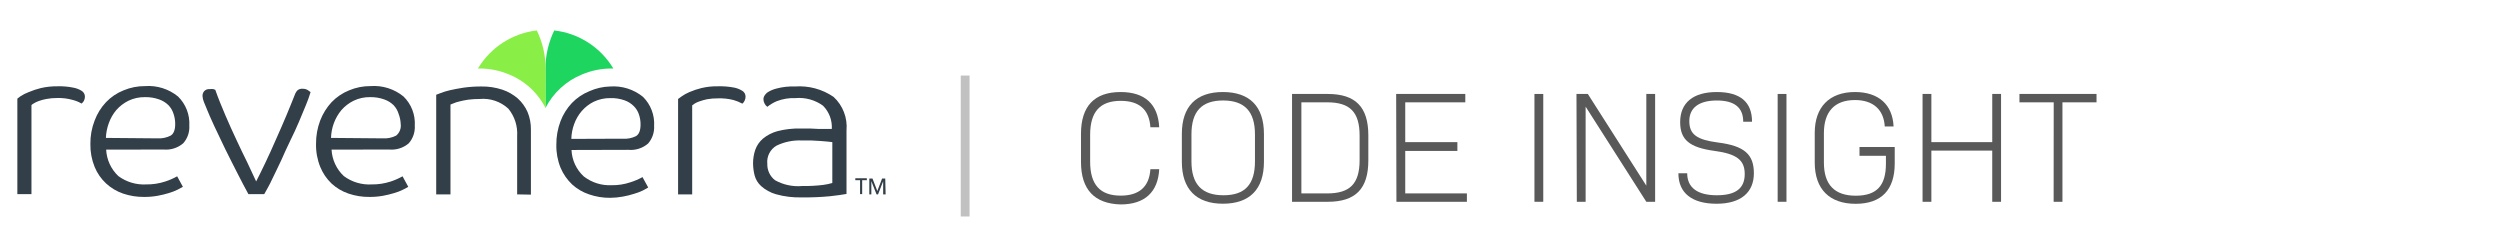
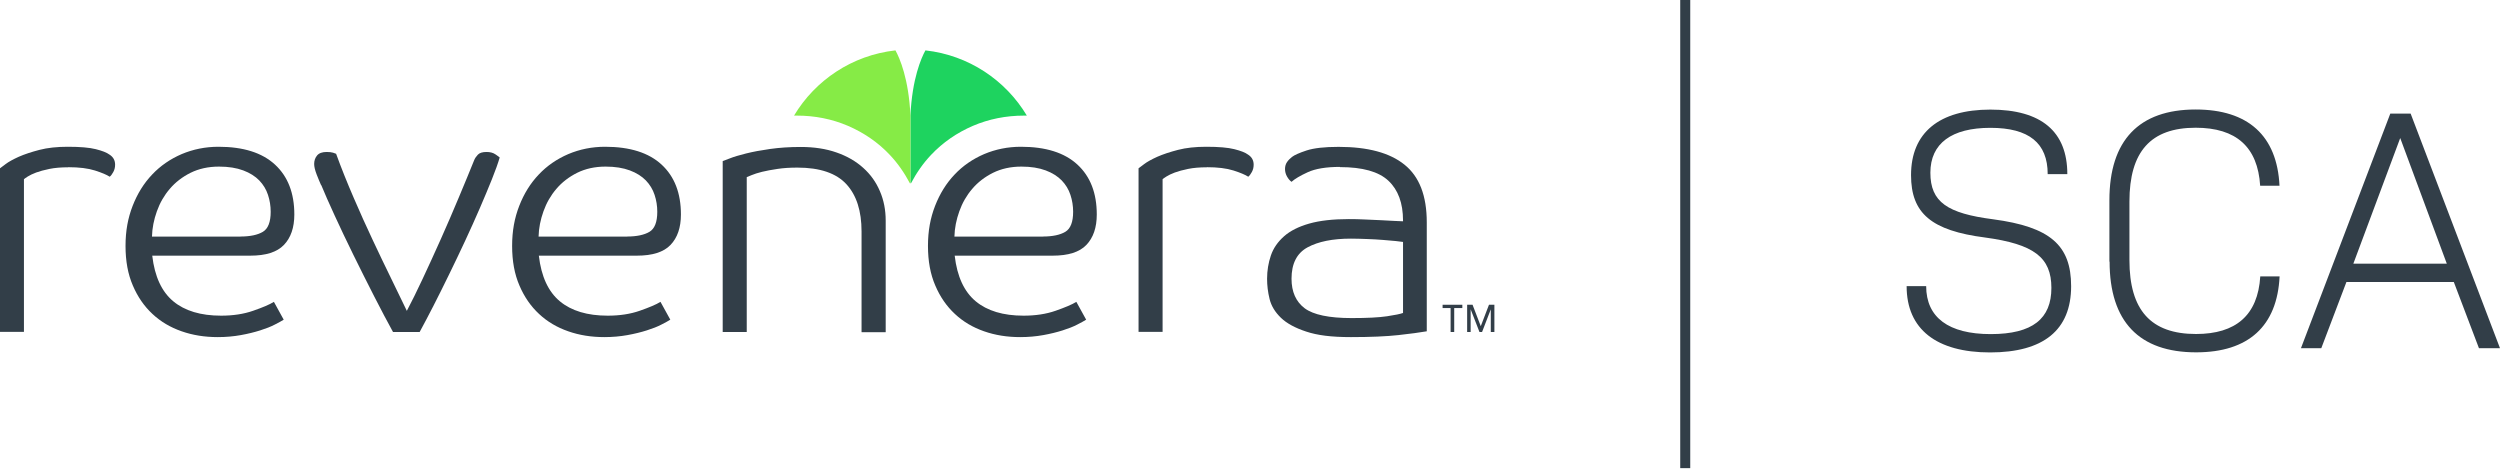
- <svg xmlns="http://www.w3.org/2000/svg" version="1.1" viewBox="0 0 246.3 24.08" data-name="Layer 1" id="Layer_1">
-   <defs id="defs68">
-     <style id="style66">.cls-1{fill:#c1c1c1;}.cls-2{fill:#323e48;}.cls-3{fill:#1ed65f;}.cls-4{fill:#89ee46;}.cls-5{fill:#595959;}</style>
+ <svg xmlns="http://www.w3.org/2000/svg" id="b" viewBox="0 0 249.55 46.73">
+   <defs>
+     <style>.d{fill:#86eb46;}.e{fill:#323e48;}.f{fill:#1ed35f;}.g{fill:none;stroke:#323e48;stroke-miterlimit:10;stroke-width:1px;}</style>
  </defs>
-   <rect style="stroke-width:0.868" height="13.885" width="0.868" y="7.443" x="94.653" class="cls-1" id="Separator" />
-   <path style="stroke-width:0.868" id="path71" d="M 5.624,9.656 A 5.476,5.476 0 0 0 4.565,9.752 4.461,4.461 0 0 0 3.801,9.96 2.551,2.551 0 0 0 3.315,10.194 0.989,0.989 0 0 0 3.099,10.35 v 8.774 H 1.71 V 9.717 L 2.031,9.474 A 4.061,4.061 0 0 1 2.829,9.075 7.715,7.715 0 0 1 4.027,8.676 6.89,6.89 0 0 1 5.65,8.502 6.778,6.778 0 0 1 7.255,8.641 2.3,2.3 0 0 1 8.036,8.945 0.66,0.66 0 0 1 8.366,9.526 0.868,0.868 0 0 1 8.262,9.943 0.955,0.955 0 0 1 8.036,10.203 3.341,3.341 0 0 0 7.169,9.847 5.068,5.068 0 0 0 5.624,9.656 Z" class="cls-2" />
-   <path style="stroke-width:0.868" id="path73" d="m 10.458,14.742 a 3.844,3.844 0 0 0 1.198,2.603 4.235,4.235 0 0 0 2.76,0.824 5.771,5.771 0 0 0 1.84,-0.278 6.465,6.465 0 0 0 1.198,-0.521 l 0.564,1.033 c -0.113,0.069 -0.286,0.165 -0.512,0.278 a 5.294,5.294 0 0 1 -0.868,0.338 9.546,9.546 0 0 1 -1.111,0.269 7.081,7.081 0 0 1 -1.328,0.113 6.222,6.222 0 0 1 -2.074,-0.33 4.73,4.73 0 0 1 -1.675,-0.998 4.608,4.608 0 0 1 -1.128,-1.631 5.745,5.745 0 0 1 -0.417,-2.265 6.162,6.162 0 0 1 0.417,-2.3 5.38,5.38 0 0 1 1.119,-1.805 4.851,4.851 0 0 1 1.736,-1.172 5.389,5.389 0 0 1 2.117,-0.417 4.608,4.608 0 0 1 3.246,1.024 3.723,3.723 0 0 1 1.111,2.872 2.387,2.387 0 0 1 -0.599,1.736 2.603,2.603 0 0 1 -1.935,0.616 z m 5.068,-1.111 a 2.508,2.508 0 0 0 1.284,-0.269 c 0.304,-0.182 0.451,-0.564 0.451,-1.154 A 3.081,3.081 0 0 0 17.105,11.236 2.178,2.178 0 0 0 16.602,10.368 2.482,2.482 0 0 0 15.682,9.795 3.931,3.931 0 0 0 14.285,9.569 3.636,3.636 0 0 0 12.653,9.925 3.87,3.87 0 0 0 11.456,10.845 4.139,4.139 0 0 0 10.718,12.138 4.721,4.721 0 0 0 10.432,13.587 Z" class="cls-2" />
-   <path style="stroke-width:0.868" id="path75" d="m 20.351,10.68 c -0.069,-0.148 -0.156,-0.356 -0.252,-0.607 a 1.831,1.831 0 0 1 -0.148,-0.607 0.72,0.72 0 0 1 0.165,-0.486 0.66,0.66 0 0 1 0.547,-0.2 1.354,1.354 0 0 1 0.364,0 l 0.182,0.069 c 0.304,0.868 0.642,1.675 0.998,2.517 0.356,0.842 0.738,1.666 1.102,2.447 0.364,0.781 0.72,1.519 1.059,2.204 l 0.868,1.857 q 0.391,-0.755 0.911,-1.848 0.521,-1.093 1.041,-2.291 0.538,-1.198 1.041,-2.395 c 0.33,-0.798 0.625,-1.51 0.868,-2.135 a 1.059,1.059 0 0 1 0.208,-0.304 0.686,0.686 0 0 1 0.503,-0.156 0.911,0.911 0 0 1 0.512,0.13 2.265,2.265 0 0 1 0.278,0.2 12.366,12.366 0 0 1 -0.451,1.258 c -0.2,0.503 -0.434,1.05 -0.686,1.649 -0.252,0.599 -0.547,1.232 -0.868,1.883 -0.321,0.651 -0.599,1.284 -0.894,1.944 -0.295,0.66 -0.607,1.232 -0.868,1.805 -0.26,0.573 -0.555,1.076 -0.798,1.51 h -1.562 c -0.321,-0.59 -0.686,-1.276 -1.085,-2.065 -0.399,-0.79 -0.807,-1.579 -1.198,-2.378 -0.391,-0.798 -0.746,-1.545 -1.076,-2.256 -0.33,-0.712 -0.581,-1.293 -0.764,-1.744 z" class="cls-2" />
-   <path style="stroke-width:0.868" id="path77" d="m 32.665,14.742 a 3.844,3.844 0 0 0 1.206,2.603 4.192,4.192 0 0 0 2.751,0.824 5.823,5.823 0 0 0 1.848,-0.278 6.604,6.604 0 0 0 1.189,-0.521 l 0.564,1.033 a 4.591,4.591 0 0 1 -0.512,0.278 4.86,4.86 0 0 1 -0.868,0.338 9.954,9.954 0 0 1 -1.111,0.269 7.212,7.212 0 0 1 -1.328,0.113 6.188,6.188 0 0 1 -2.074,-0.33 4.652,4.652 0 0 1 -1.675,-0.998 4.747,4.747 0 0 1 -1.102,-1.623 5.745,5.745 0 0 1 -0.417,-2.274 6.335,6.335 0 0 1 0.408,-2.3 5.667,5.667 0 0 1 1.119,-1.805 4.973,4.973 0 0 1 1.736,-1.172 5.346,5.346 0 0 1 2.109,-0.417 4.599,4.599 0 0 1 3.246,1.024 3.697,3.697 0 0 1 1.111,2.872 2.421,2.421 0 0 1 -0.59,1.736 2.603,2.603 0 0 1 -1.944,0.616 z m 5.068,-1.111 A 2.517,2.517 0 0 0 39.026,13.362 1.258,1.258 0 0 0 39.477,12.208 3.089,3.089 0 0 0 39.278,11.236 2.161,2.161 0 0 0 38.783,10.368 2.456,2.456 0 0 0 37.855,9.795 3.844,3.844 0 0 0 36.466,9.569 3.61,3.61 0 0 0 34.835,9.925 3.87,3.87 0 0 0 33.637,10.845 a 4.339,4.339 0 0 0 -0.746,1.293 4.469,4.469 0 0 0 -0.278,1.449 z" class="cls-2" />
-   <path style="stroke-width:0.868" id="path79" d="m 50.95,19.15 v -5.736 a 3.862,3.862 0 0 0 -0.868,-2.708 3.662,3.662 0 0 0 -2.82,-0.955 8.982,8.982 0 0 0 -1.137,0.069 C 45.778,9.873 45.483,9.934 45.257,9.995 a 2.942,2.942 0 0 0 -0.59,0.191 l -0.286,0.113 v 8.852 H 42.975 V 9.335 l 0.408,-0.156 a 6.387,6.387 0 0 1 0.929,-0.286 q 0.59,-0.139 1.38,-0.26 a 12.271,12.271 0 0 1 1.736,-0.113 6.283,6.283 0 0 1 2.057,0.312 4.547,4.547 0 0 1 1.527,0.868 3.957,3.957 0 0 1 0.963,1.336 4.339,4.339 0 0 1 0.33,1.736 v 6.404 z" class="cls-2" />
-   <path style="stroke-width:0.868" id="path81" d="m 56.304,14.776 a 3.766,3.766 0 0 0 1.206,2.603 4.148,4.148 0 0 0 2.751,0.868 5.493,5.493 0 0 0 1.84,-0.286 6.561,6.561 0 0 0 1.198,-0.512 l 0.564,1.024 c -0.113,0.069 -0.278,0.165 -0.512,0.286 a 5.207,5.207 0 0 1 -0.868,0.33 8.296,8.296 0 0 1 -1.111,0.278 7.238,7.238 0 0 1 -1.267,0.122 6.179,6.179 0 0 1 -2.065,-0.338 4.625,4.625 0 0 1 -1.684,-0.989 4.894,4.894 0 0 1 -1.128,-1.631 5.745,5.745 0 0 1 -0.417,-2.274 6.387,6.387 0 0 1 0.408,-2.308 5.424,5.424 0 0 1 1.119,-1.796 4.973,4.973 0 0 1 1.736,-1.172 5.32,5.32 0 0 1 2.031,-0.46 4.608,4.608 0 0 1 3.246,1.024 3.723,3.723 0 0 1 1.093,2.864 2.43,2.43 0 0 1 -0.599,1.736 2.603,2.603 0 0 1 -1.935,0.616 z M 61.373,13.665 a 2.482,2.482 0 0 0 1.284,-0.252 c 0.304,-0.182 0.451,-0.564 0.451,-1.154 a 3.037,3.037 0 0 0 -0.156,-0.972 2.074,2.074 0 0 0 -0.503,-0.824 2.43,2.43 0 0 0 -0.92,-0.581 3.888,3.888 0 0 0 -1.389,-0.217 3.68,3.68 0 0 0 -1.64,0.356 3.801,3.801 0 0 0 -1.189,0.92 4.122,4.122 0 0 0 -0.746,1.284 4.565,4.565 0 0 0 -0.278,1.458 z" class="cls-2" />
-   <path style="stroke-width:0.868" id="path83" d="m 70.719,9.691 a 5.65,5.65 0 0 0 -1.067,0.087 6.075,6.075 0 0 0 -0.764,0.217 2.239,2.239 0 0 0 -0.477,0.226 1.605,1.605 0 0 0 -0.217,0.156 V 19.15 H 66.805 V 9.752 l 0.33,-0.243 a 4.061,4.061 0 0 1 0.781,-0.434 7.29,7.29 0 0 1 1.189,-0.399 6.509,6.509 0 0 1 1.623,-0.174 7.472,7.472 0 0 1 1.614,0.13 2.43,2.43 0 0 1 0.772,0.304 0.66,0.66 0 0 1 0.338,0.59 0.868,0.868 0 0 1 -0.104,0.417 0.798,0.798 0 0 1 -0.208,0.269 4.339,4.339 0 0 0 -0.868,-0.356 5.415,5.415 0 0 0 -1.553,-0.165 z" class="cls-2" />
-   <path style="stroke-width:0.868" id="path85" d="m 78.382,9.665 a 4.617,4.617 0 0 0 -1.857,0.304 3.949,3.949 0 0 0 -0.929,0.555 0.868,0.868 0 0 1 -0.26,-0.304 0.868,0.868 0 0 1 -0.121,-0.425 0.677,0.677 0 0 1 0.121,-0.399 1.119,1.119 0 0 1 0.278,-0.295 2.933,2.933 0 0 1 0.868,-0.373 6.179,6.179 0 0 1 1.848,-0.208 5.953,5.953 0 0 1 3.792,1.024 4.001,4.001 0 0 1 1.276,3.306 v 6.257 c -0.408,0.078 -0.946,0.148 -1.631,0.226 a 25.375,25.375 0 0 1 -2.725,0.113 8.548,8.548 0 0 1 -2.603,-0.312 3.732,3.732 0 0 1 -1.449,-0.798 2.17,2.17 0 0 1 -0.651,-1.076 5.025,5.025 0 0 1 -0.148,-1.163 4.192,4.192 0 0 1 0.217,-1.336 2.603,2.603 0 0 1 0.755,-1.102 3.853,3.853 0 0 1 1.432,-0.738 8.4,8.4 0 0 1 2.274,-0.26 h 0.937 l 0.868,0.043 h 0.755 0.521 v 0 A 2.994,2.994 0 0 0 81.081,10.411 4.001,4.001 0 0 0 78.382,9.665 Z m 3.619,4.339 -0.417,-0.052 -0.738,-0.061 -0.911,-0.052 c -0.321,0 -0.634,0 -0.929,0 a 5.207,5.207 0 0 0 -2.491,0.503 1.848,1.848 0 0 0 -0.92,1.796 1.97,1.97 0 0 0 0.755,1.614 4.643,4.643 0 0 0 2.699,0.573 14.692,14.692 0 0 0 2.031,-0.104 6.205,6.205 0 0 0 0.92,-0.191 z" class="cls-2" />
-   <path style="stroke-width:0.868" id="path87" d="m 85.402,17.753 h -0.46 v 1.371 h -0.208 V 17.753 h -0.469 v -0.191 h 1.137 z" class="cls-2" />
-   <path style="stroke-width:0.868" id="path89" d="m 87.251,19.15 h -0.243 v -1.293 l -0.503,1.293 H 86.357 L 85.845,17.848 v 1.302 h -0.2 v -1.562 h 0.312 l 0.477,1.232 0.469,-1.232 h 0.312 z" class="cls-2" />
-   <path style="stroke-width:0.868" id="path91" d="m 54.604,3 a 8.678,8.678 0 0 0 -0.868,3.74 v 3.844 0.061 A 7.021,7.021 0 0 1 57.329,7.339 7.481,7.481 0 0 1 60.27,6.749 h 0.156 A 7.81,7.81 0 0 0 54.604,3 Z" class="cls-3" />
-   <path style="stroke-width:0.868" id="path93" d="m 52.885,3 a 8.574,8.574 0 0 1 0.868,3.74 v 3.844 a 0.555,0.555 0 0 0 0,0.061 A 7.316,7.316 0 0 0 52.556,8.962 7.021,7.021 0 0 0 50.16,7.339 7.411,7.411 0 0 0 47.227,6.749 H 47.088 A 7.81,7.81 0 0 1 52.885,3 Z" class="cls-4" />
-   <path style="stroke-width:0.868" id="path95" d="m 106.499,15.957 v -2.777 c 0,-2.725 1.328,-4.113 3.905,-4.113 2.378,0 3.688,1.189 3.801,3.471 h -0.868 c -0.113,-1.736 -1.093,-2.603 -2.925,-2.603 -2.031,0 -3.011,1.076 -3.011,3.341 v 2.656 c 0,2.265 0.981,3.341 3.011,3.341 1.814,0 2.812,-0.868 2.925,-2.603 h 0.868 c -0.113,2.248 -1.423,3.471 -3.801,3.471 -2.569,-0.069 -3.905,-1.458 -3.905,-4.183 z" class="cls-5" />
-   <path style="stroke-width:0.868" id="path97" d="m 116.436,15.939 v -2.742 c 0,-2.708 1.406,-4.131 4.044,-4.131 2.638,0 4.044,1.423 4.044,4.131 v 2.742 c 0,2.708 -1.406,4.131 -4.044,4.131 -2.638,0 -4.044,-1.449 -4.044,-4.131 z m 7.203,-0.043 v -2.656 c 0,-2.265 -1.033,-3.341 -3.141,-3.341 -2.109,0 -3.116,1.076 -3.116,3.341 v 2.656 c 0,2.265 1.033,3.341 3.159,3.341 2.126,0 3.098,-1.076 3.098,-3.341 z" class="cls-5" />
-   <path style="stroke-width:0.868" id="path99" d="m 127.292,9.257 h 3.515 c 2.734,0 4.001,1.276 4.001,4.079 v 2.465 c 0,2.812 -1.267,4.079 -4.001,4.079 h -3.515 z m 3.471,9.798 c 2.23,0 3.185,-0.955 3.185,-3.272 v -2.43 c 0,-2.317 -0.955,-3.272 -3.185,-3.272 h -2.551 v 8.973 z" class="cls-5" />
-   <path style="stroke-width:0.868" id="path101" d="m 137.55,9.257 h 6.812 v 0.824 h -5.918 v 3.923 h 5.137 v 0.868 h -5.137 v 4.183 h 6.075 v 0.824 h -6.943 z" class="cls-5" />
-   <path style="stroke-width:0.868" id="path103" d="m 151.174,9.257 h 0.868 V 19.879 h -0.868 z" class="cls-5" />
-   <path style="stroke-width:0.868" id="path105" d="m 155.314,9.257 h 1.119 l 5.762,9.034 V 9.257 h 0.868 V 19.879 h -0.868 l -5.979,-9.372 v 9.372 h -0.868 z" class="cls-5" />
-   <path style="stroke-width:0.868" id="path107" d="m 165.355,17.067 h 0.868 c 0,1.423 1.015,2.17 2.916,2.17 1.901,0 2.751,-0.703 2.751,-2.091 0,-1.389 -0.798,-1.987 -2.994,-2.282 -2.439,-0.33 -3.367,-1.093 -3.367,-2.829 0,-1.918 1.284,-2.968 3.61,-2.968 2.326,0 3.471,0.998 3.471,2.925 h -0.868 c 0,-1.406 -0.868,-2.091 -2.603,-2.091 -1.736,0 -2.708,0.703 -2.708,2.031 0,1.328 0.764,1.84 2.829,2.109 2.603,0.33 3.532,1.172 3.532,3.029 0,1.857 -1.25,3.003 -3.671,3.003 -2.421,0 -3.766,-1.05 -3.766,-3.003 z" class="cls-5" />
-   <path style="stroke-width:0.868" id="path109" d="m 175.135,9.257 h 0.868 V 19.879 h -0.868 z" class="cls-5" />
-   <path style="stroke-width:0.868" id="path111" d="m 178.788,16.017 v -2.933 c 0,-2.534 1.441,-4.018 3.966,-4.018 2.3,0 3.706,1.224 3.801,3.393 h -0.868 c -0.095,-1.623 -1.111,-2.603 -2.933,-2.603 -2.005,0 -3.063,1.137 -3.063,3.263 v 2.899 c 0,2.187 1.059,3.263 3.142,3.263 2.083,0 2.968,-1.015 2.968,-3.15 v -0.781 h -2.604 V 14.481 h 3.471 v 1.623 c 0,2.603 -1.31,3.975 -3.853,3.975 -2.543,0 -4.027,-1.415 -4.027,-4.061 z" class="cls-5" />
-   <path style="stroke-width:0.868" id="path113" d="m 189.411,9.257 h 0.868 v 4.747 h 5.997 V 9.257 h 0.868 V 19.879 H 196.275 v -5.042 h -5.997 v 5.042 h -0.868 z" class="cls-5" />
-   <path style="stroke-width:0.868" id="path115" d="m 202.332,10.081 h -3.376 V 9.257 H 206.55 v 0.824 h -3.358 v 9.798 h -0.868 z" class="cls-5" />
+   <g id="c">
+     <g>
+       <path class="e" d="m190.31,28.56h1.96c0,3.13,2.24,4.79,6.44,4.79s6.06-1.55,6.06-4.61-1.76-4.37-6.61-5.03c-5.37-.69-7.4-2.41-7.4-6.23,0-4.24,2.82-6.54,7.92-6.54s7.68,2.2,7.68,6.44h-1.96c0-3.1-1.86-4.62-5.72-4.62s-5.99,1.55-5.99,4.48,1.69,4.06,6.27,4.65c5.68.76,7.78,2.58,7.78,6.68,0,4.37-2.75,6.61-8.09,6.61s-8.33-2.31-8.33-6.61Z" />
+       <path class="e" d="m210.56,26.12v-6.13c0-5.99,2.96-9.06,8.61-9.06,5.24,0,8.13,2.62,8.37,7.61h-1.93c-.24-3.86-2.38-5.79-6.44-5.79-4.48,0-6.61,2.38-6.61,7.37v5.85c0,4.99,2.14,7.37,6.65,7.37,3.96,0,6.17-1.86,6.41-5.75h1.93c-.24,4.96-3.1,7.58-8.33,7.58-5.68,0-8.64-3.06-8.64-9.06Z" />
+       <path class="e" d="m244.93,28.15h-10.71l-2.51,6.61h-2.03l8.92-23.42h2.03l8.92,23.42h-2.1l-2.51-6.61Zm-10.02-1.83h9.33l-4.65-12.54-4.68,12.54Z" />
+     </g>
+     <g>
+       <path class="e" d="m6.8,16.7c-.7,0-1.32.05-1.86.16-.53.11-.98.23-1.33.36-.35.13-.63.27-.84.4-.21.13-.33.22-.38.27v15.24H0v-16.33c.07-.05.26-.19.56-.42.3-.23.74-.47,1.31-.73.57-.25,1.26-.48,2.07-.69.81-.21,1.75-.31,2.82-.31,1.24,0,2.17.08,2.8.24.63.16,1.08.33,1.35.53.39.24.58.58.58,1.02,0,.27-.06.51-.18.73-.12.22-.24.38-.36.47-.29-.19-.78-.4-1.47-.62s-1.58-.33-2.67-.33Z" />
+       <path class="e" d="m15.2,25.54c.24,2.06.94,3.57,2.09,4.53,1.15.96,2.75,1.44,4.78,1.44,1.19,0,2.26-.16,3.2-.49.95-.33,1.64-.62,2.07-.89l.98,1.78c-.19.12-.49.29-.89.49-.4.21-.89.4-1.46.58-.57.18-1.21.34-1.93.47-.72.13-1.49.2-2.31.2-1.29,0-2.49-.19-3.6-.58-1.12-.39-2.09-.96-2.91-1.73-.82-.76-1.48-1.71-1.96-2.84-.49-1.13-.73-2.44-.73-3.95s.24-2.79.71-4c.47-1.21,1.12-2.26,1.95-3.13.82-.87,1.81-1.55,2.95-2.04,1.14-.48,2.36-.73,3.67-.73,2.47,0,4.35.59,5.64,1.78,1.29,1.19,1.93,2.85,1.93,4.98,0,1.31-.35,2.32-1.04,3.04-.69.72-1.81,1.07-3.36,1.07h-9.79Zm8.8-1.93c.97,0,1.72-.16,2.24-.47.52-.31.78-.98.78-2,0-.58-.09-1.15-.27-1.69-.18-.55-.47-1.02-.87-1.44-.4-.41-.93-.75-1.6-1-.67-.25-1.47-.38-2.42-.38-1.07,0-2.01.21-2.84.62-.82.41-1.52.95-2.07,1.6-.56.65-.99,1.4-1.29,2.24-.3.84-.47,1.68-.49,2.53h8.84Z" />
+       <path class="e" d="m32.05,18.48c-.12-.27-.27-.62-.44-1.06-.17-.44-.25-.79-.25-1.05,0-.34.1-.62.29-.85.19-.23.51-.35.95-.35.27,0,.48.02.64.07.16.05.26.09.31.11.53,1.46,1.12,2.92,1.75,4.38.63,1.47,1.27,2.88,1.91,4.24.64,1.36,1.25,2.64,1.84,3.84.58,1.2,1.1,2.27,1.56,3.22.46-.87.99-1.94,1.58-3.2.59-1.26,1.2-2.59,1.82-3.98.62-1.39,1.22-2.78,1.8-4.17.58-1.38,1.09-2.62,1.53-3.71.07-.17.19-.35.36-.53.17-.18.46-.27.87-.27.36,0,.66.08.89.24.23.16.37.26.42.31-.17.58-.43,1.31-.78,2.18-.35.87-.75,1.83-1.2,2.87-.45,1.04-.94,2.13-1.47,3.27-.53,1.14-1.07,2.26-1.6,3.35-.53,1.09-1.05,2.13-1.56,3.13-.51.99-.97,1.87-1.38,2.62h-2.66c-.56-1.02-1.19-2.21-1.89-3.58-.7-1.37-1.39-2.75-2.07-4.13-.68-1.38-1.3-2.69-1.87-3.93-.57-1.24-1.01-2.24-1.33-3.02Z" />
+       <path class="e" d="m53.79,25.54c.24,2.06.94,3.57,2.09,4.53,1.15.96,2.75,1.44,4.78,1.44,1.19,0,2.26-.16,3.2-.49s1.64-.62,2.07-.89l.98,1.78c-.19.12-.49.29-.89.49-.4.21-.89.4-1.46.58-.57.18-1.21.34-1.93.47-.72.13-1.49.2-2.31.2-1.29,0-2.49-.19-3.6-.58-1.12-.39-2.09-.96-2.91-1.73-.82-.76-1.48-1.71-1.96-2.84-.49-1.13-.73-2.44-.73-3.95s.24-2.79.71-4c.47-1.21,1.12-2.26,1.95-3.13.82-.87,1.81-1.55,2.95-2.04,1.14-.48,2.36-.73,3.67-.73,2.47,0,4.35.59,5.64,1.78,1.29,1.19,1.93,2.85,1.93,4.98,0,1.31-.35,2.32-1.04,3.04-.69.72-1.81,1.07-3.36,1.07h-9.79Zm8.8-1.93c.97,0,1.72-.16,2.24-.47.52-.31.78-.98.78-2,0-.58-.09-1.15-.27-1.69-.18-.55-.47-1.02-.87-1.44-.4-.41-.93-.75-1.6-1-.67-.25-1.47-.38-2.42-.38-1.07,0-2.01.21-2.84.62-.82.41-1.52.95-2.07,1.6-.56.65-.99,1.4-1.29,2.24-.3.84-.47,1.68-.49,2.53h8.84Z" />
+       <path class="e" d="m86,33.14v-10.04c0-2.04-.5-3.61-1.51-4.71-1.01-1.1-2.64-1.66-4.89-1.66-.73,0-1.39.04-1.98.13-.59.09-1.11.18-1.55.29-.44.11-.78.22-1.04.33-.25.11-.42.18-.49.2v15.46h-2.4v-17.06c.07-.02.31-.11.71-.27.4-.16.94-.32,1.62-.49.68-.17,1.48-.32,2.4-.45.92-.13,1.94-.2,3.06-.2,1.33,0,2.52.18,3.57.55,1.04.36,1.93.87,2.66,1.53.73.65,1.29,1.43,1.67,2.33.39.9.58,1.88.58,2.95v11.13h-2.4Z" />
+       <path class="e" d="m95.3,25.54c.24,2.06.94,3.57,2.09,4.53,1.15.96,2.75,1.44,4.78,1.44,1.19,0,2.26-.16,3.2-.49s1.64-.62,2.07-.89l.98,1.78c-.19.12-.49.29-.89.49-.4.21-.89.4-1.46.58-.57.18-1.21.34-1.93.47-.72.13-1.49.2-2.31.2-1.29,0-2.49-.19-3.6-.58-1.12-.39-2.09-.96-2.91-1.73-.82-.76-1.48-1.71-1.96-2.84-.49-1.13-.73-2.44-.73-3.95s.24-2.79.71-4c.47-1.21,1.12-2.26,1.95-3.13.82-.87,1.81-1.55,2.95-2.04,1.14-.48,2.36-.73,3.67-.73,2.47,0,4.35.59,5.64,1.78,1.29,1.19,1.93,2.85,1.93,4.98,0,1.31-.35,2.32-1.04,3.04-.69.72-1.81,1.07-3.36,1.07h-9.79Zm8.8-1.93c.97,0,1.72-.16,2.24-.47.52-.31.78-.98.78-2,0-.58-.09-1.15-.27-1.69-.18-.55-.47-1.02-.87-1.44-.4-.41-.93-.75-1.6-1-.67-.25-1.47-.38-2.42-.38-1.07,0-2.01.21-2.84.62-.82.41-1.52.95-2.07,1.6-.56.65-.99,1.4-1.29,2.24-.3.84-.47,1.68-.49,2.53h8.84Z" />
+       <path class="e" d="m120.46,16.7c-.7,0-1.32.05-1.86.16-.53.11-.98.23-1.33.36-.35.13-.63.27-.84.4-.21.13-.33.22-.38.27v15.24h-2.4v-16.33c.07-.05.26-.19.56-.42.3-.23.74-.47,1.31-.73.57-.25,1.26-.48,2.07-.69.81-.21,1.75-.31,2.82-.31,1.24,0,2.17.08,2.8.24.63.16,1.08.33,1.35.53.39.24.58.58.58,1.02,0,.27-.06.51-.18.73-.12.22-.24.38-.36.47-.29-.19-.78-.4-1.47-.62s-1.58-.33-2.67-.33Z" />
+       <path class="e" d="m133.76,16.66c-1.38,0-2.46.18-3.22.53-.76.35-1.3.67-1.62.96-.17-.12-.32-.3-.45-.53-.13-.23-.2-.48-.2-.75s.07-.5.2-.69c.13-.19.3-.36.49-.51.24-.19.73-.41,1.46-.65.73-.24,1.79-.36,3.2-.36,2.91,0,5.11.59,6.58,1.78,1.48,1.19,2.22,3.1,2.22,5.75v10.88c-.7.12-1.65.25-2.84.38-1.19.13-2.76.2-4.73.2s-3.35-.18-4.46-.55c-1.1-.36-1.95-.82-2.53-1.38-.58-.56-.96-1.18-1.13-1.87-.17-.69-.25-1.36-.25-2.02,0-.82.13-1.6.38-2.33.25-.73.69-1.36,1.31-1.91.62-.55,1.46-.97,2.51-1.27,1.05-.3,2.37-.45,3.95-.45.53,0,1.08.01,1.64.04.56.02,1.08.05,1.56.07.48.02.92.05,1.31.07.39.02.69.04.91.04v-.07c0-1.75-.49-3.07-1.46-3.98-.97-.91-2.58-1.36-4.84-1.36Zm6.29,7.49c-.12-.02-.36-.05-.73-.09-.36-.04-.79-.07-1.27-.11-.49-.04-1.01-.07-1.58-.09-.57-.02-1.11-.04-1.62-.04-1.82,0-3.26.29-4.33.87-1.07.58-1.6,1.63-1.6,3.13,0,1.31.44,2.29,1.31,2.95.87.65,2.44.98,4.69.98,1.55,0,2.73-.06,3.53-.18.8-.12,1.33-.23,1.6-.33v-7.09Z" />
+       <g>
+         <path class="e" d="m145.96,30.75h-.8v2.39h-.36v-2.39h-.8v-.33h1.97v.33Z" />
+         <path class="e" d="m149.17,33.14h-.36v-2.26l-.87,2.26h-.26l-.88-2.27v2.27h-.35v-2.72h.54l.82,2.14.82-2.14h.54v2.72Z" />
+       </g>
+       <path class="f" d="m92.37,5.04c-.41.75-1.32,2.81-1.49,6.5v6.68s.02.06.04.1c.56-1.06,1.23-2.03,2.03-2.87,1.16-1.23,2.57-2.2,4.17-2.89,1.59-.68,3.3-1.02,5.1-1.02.09,0,.18,0,.28,0-2.12-3.54-5.81-6.03-10.12-6.51Z" />
+       <path class="d" d="m89.39,5.04c.41.75,1.32,2.81,1.49,6.5v6.68s-.02.06-.04.1c-.56-1.06-1.23-2.03-2.03-2.87-1.16-1.23-2.57-2.2-4.17-2.89-1.59-.68-3.3-1.02-5.1-1.02-.09,0-.18,0-.28,0,2.12-3.54,5.81-6.03,10.12-6.51Z" />
+     </g>
+     <line class="g" x1="168.22" x2="168.22" y2="46.73" />
+   </g>
</svg>
